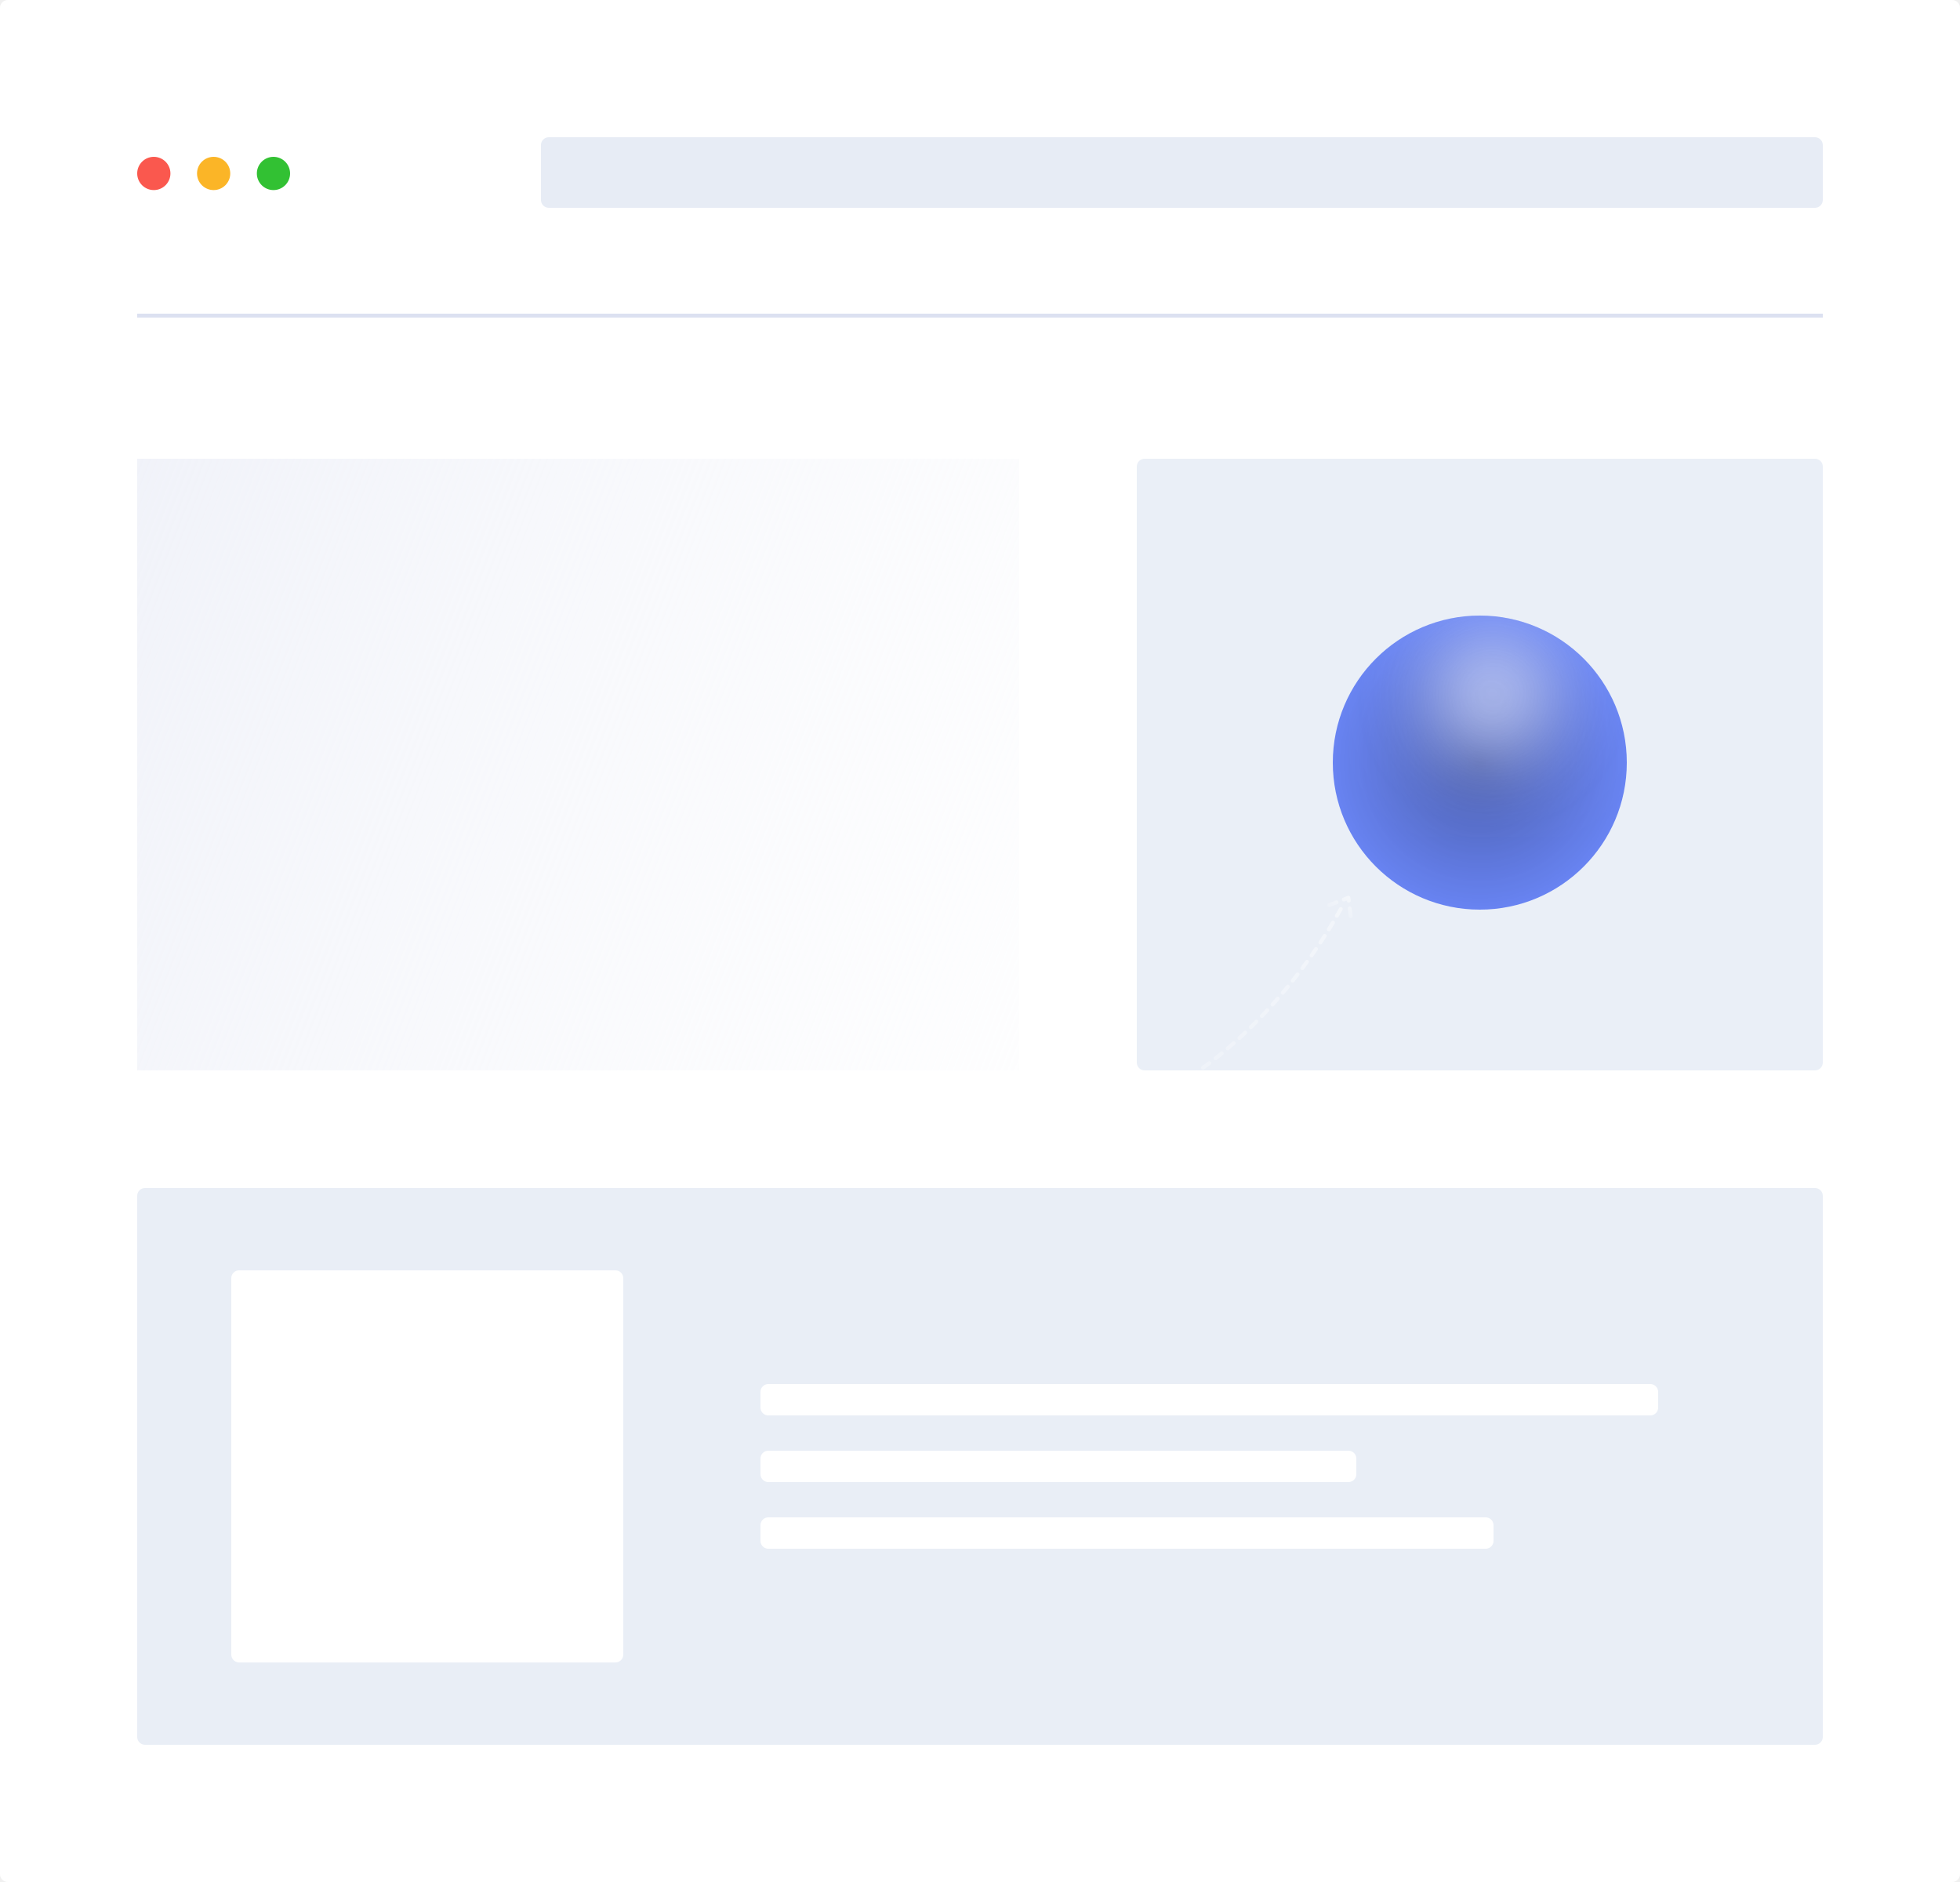
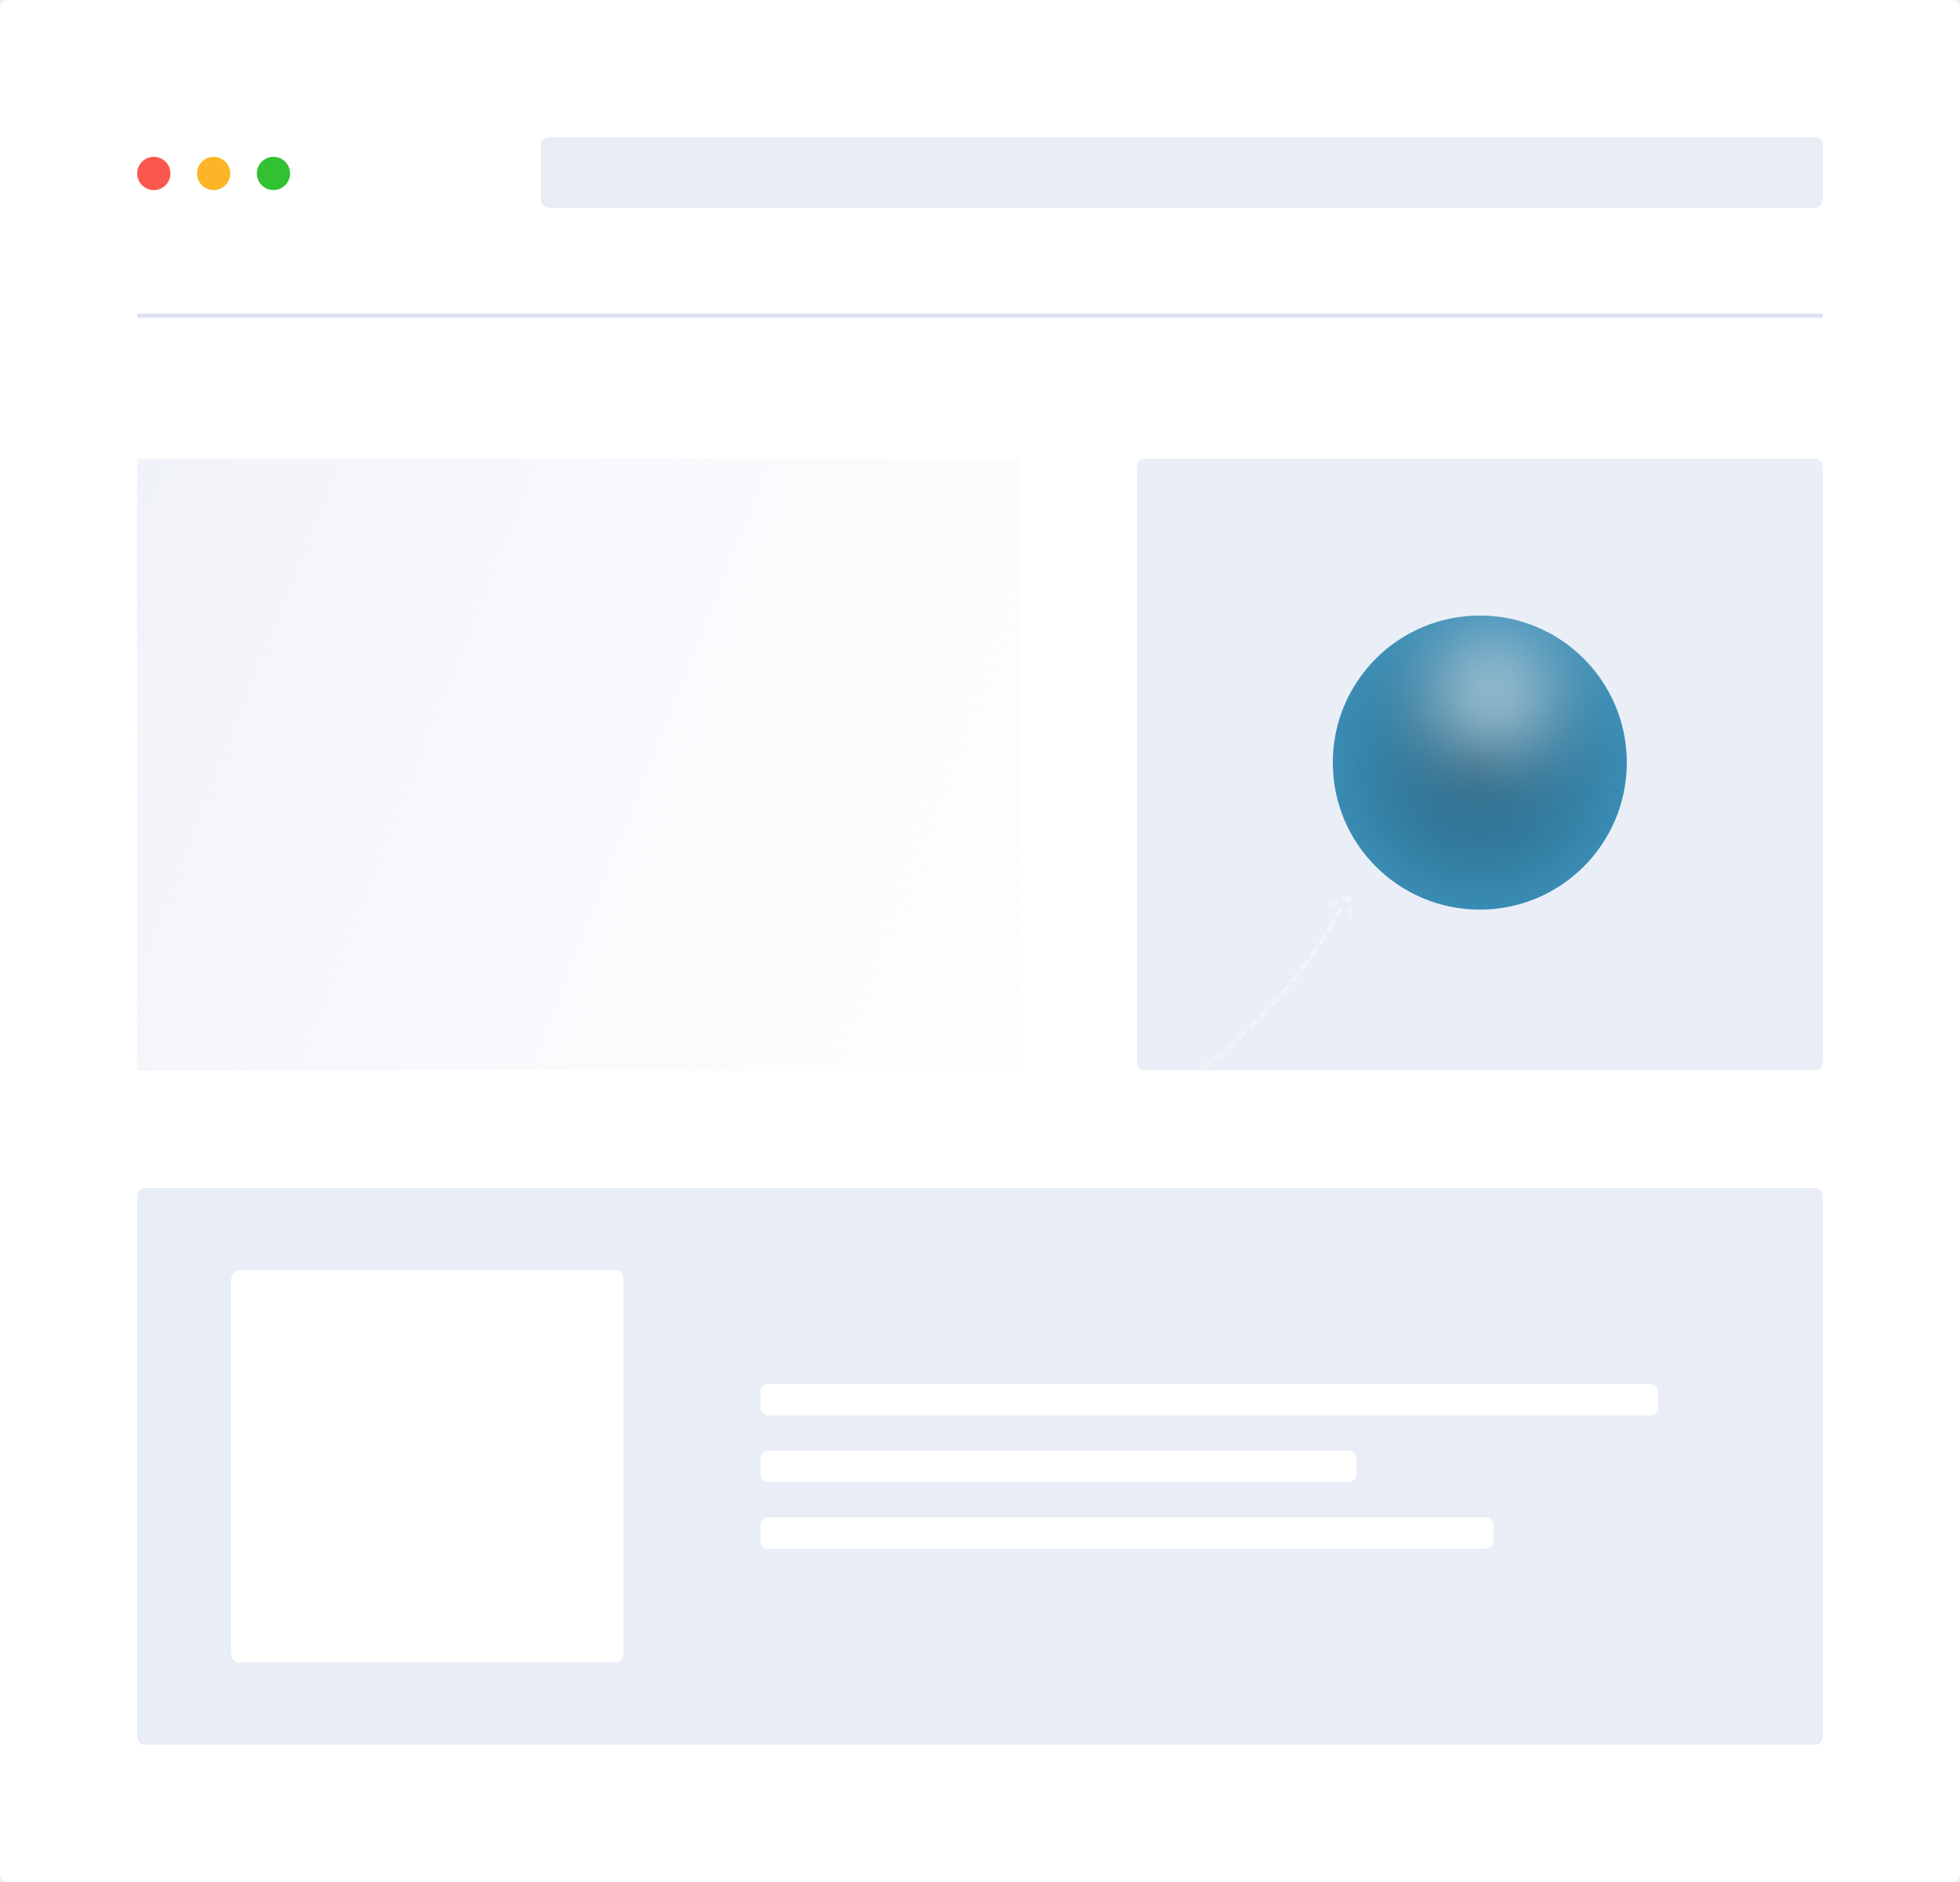
<svg xmlns="http://www.w3.org/2000/svg" width="500" height="480" viewBox="0 0 500 480" fill="none">
  <rect width="500" height="480" rx="2" fill="white" />
  <rect x="35" y="117" width="225" height="156" fill="url(#paint0_linear_1028_964)" />
  <line x1="35" y1="80.5" x2="465" y2="80.5" stroke="#DCE1F1" />
  <rect x="290" y="117" width="175" height="156" rx="2" fill="#EAEFF7" />
  <rect x="35" y="303" width="430" height="142" rx="2" fill="#E9EEF6" />
  <rect x="194" y="353" width="229" height="8" rx="2" fill="white" />
  <rect x="194" y="370" width="152" height="8" rx="2" fill="white" />
  <rect x="194" y="387" width="187" height="8" rx="2" fill="white" />
  <rect x="59" y="324" width="100" height="100" rx="2" fill="white" />
  <rect x="138" y="35" width="327" height="18" rx="2" fill="#E7ECF5" />
  <circle cx="39.239" cy="44.239" r="4.239" fill="#FA584E" />
  <circle cx="54.5" cy="44.239" r="4.239" fill="#FBB527" />
  <circle cx="69.761" cy="44.239" r="4.239" fill="#32C133" />
-   <circle opacity="0.8" cx="377.5" cy="194.5" r="37.5" fill="#4A6CF7" />
+   <circle opacity="0.8" cx="377.5" cy="194.5" r="37.5" fill="#0E76A8" />
  <mask id="mask0_1028_964" style="mask-type:alpha" maskUnits="userSpaceOnUse" x="340" y="157" width="75" height="75">
-     <circle opacity="0.8" cx="377.5" cy="194.5" r="37.5" fill="#4A6CF7" />
+     <circle opacity="0.8" cx="377.5" cy="194.5" r="37.5" fill="#0E76A8" />
  </mask>
  <g mask="url(#mask0_1028_964)">
    <circle opacity="0.8" cx="377.5" cy="194.5" r="37.5" fill="url(#paint1_radial_1028_964)" />
    <g opacity="0.8" filter="url(#filter0_f_1028_964)">
      <circle cx="380.809" cy="176.853" r="15.441" fill="white" />
    </g>
  </g>
  <path d="M342.034 231.847C324.964 262.749 277.939 313.186 226.394 267.718" stroke="url(#paint2_linear_1028_964)" stroke-linecap="round" stroke-linejoin="round" stroke-dasharray="2 2" />
  <path d="M339.077 230.867L343.973 228.971L344.562 233.656" stroke="url(#paint3_linear_1028_964)" stroke-linecap="round" stroke-linejoin="round" stroke-dasharray="2 2" />
  <defs>
    <filter id="filter0_f_1028_964" x="344.368" y="140.412" width="72.882" height="72.883" filterUnits="userSpaceOnUse" color-interpolation-filters="sRGB">
      <feFlood flood-opacity="0" result="BackgroundImageFix" />
      <feBlend mode="normal" in="SourceGraphic" in2="BackgroundImageFix" result="shape" />
      <feGaussianBlur stdDeviation="10.5" result="effect1_foregroundBlur_1028_964" />
    </filter>
    <linearGradient id="paint0_linear_1028_964" x1="434.5" y1="210" x2="48.223" y2="58.807" gradientUnits="userSpaceOnUse">
      <stop stop-color="white" stop-opacity="0" />
      <stop offset="1" stop-color="#F0F2F9" />
    </linearGradient>
    <radialGradient id="paint1_radial_1028_964" cx="0" cy="0" r="1" gradientUnits="userSpaceOnUse" gradientTransform="translate(377.5 194.5) rotate(90) scale(40.2574)">
      <stop stop-opacity="0.47" />
      <stop offset="1" stop-opacity="0" />
    </radialGradient>
    <linearGradient id="paint2_linear_1028_964" x1="358.554" y1="226.723" x2="242.956" y2="282.349" gradientUnits="userSpaceOnUse">
      <stop stop-color="white" stop-opacity="0.48" />
      <stop offset="1" stop-color="white" stop-opacity="0" />
    </linearGradient>
    <linearGradient id="paint3_linear_1028_964" x1="343.992" y1="228.548" x2="340.23" y2="234.571" gradientUnits="userSpaceOnUse">
      <stop stop-color="white" stop-opacity="0.48" />
      <stop offset="1" stop-color="white" stop-opacity="0" />
    </linearGradient>
  </defs>
</svg>
